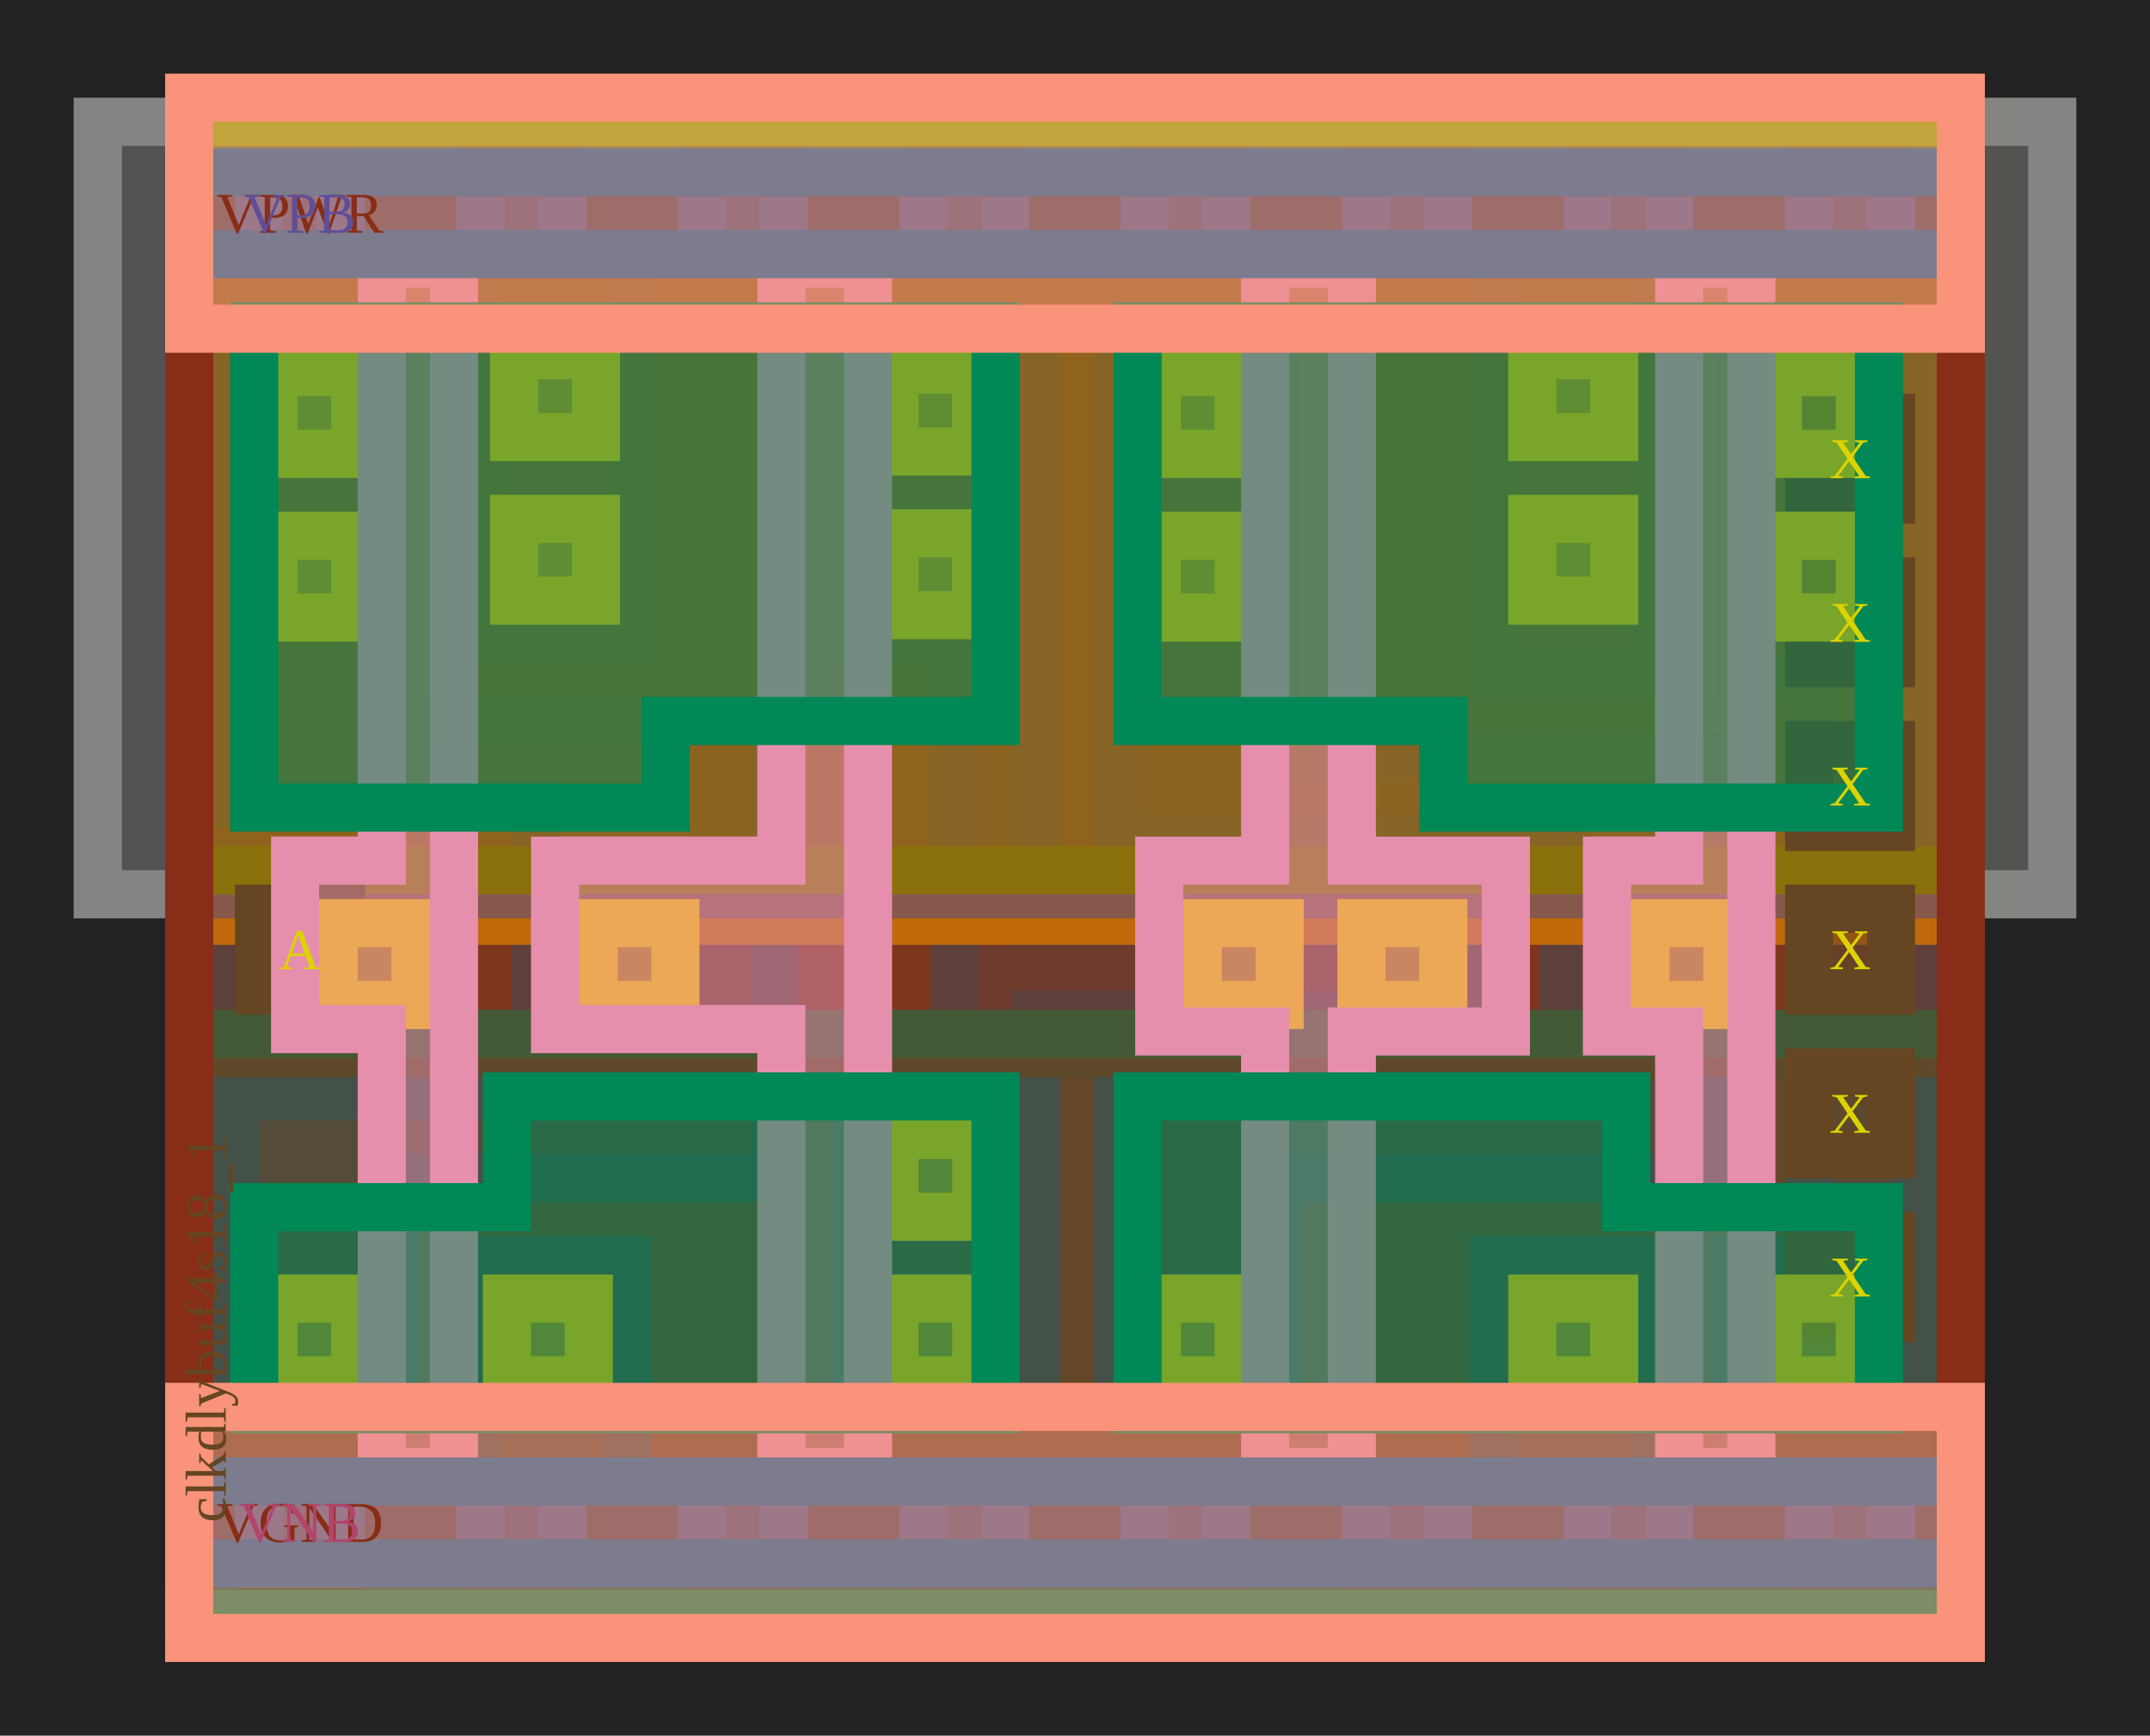
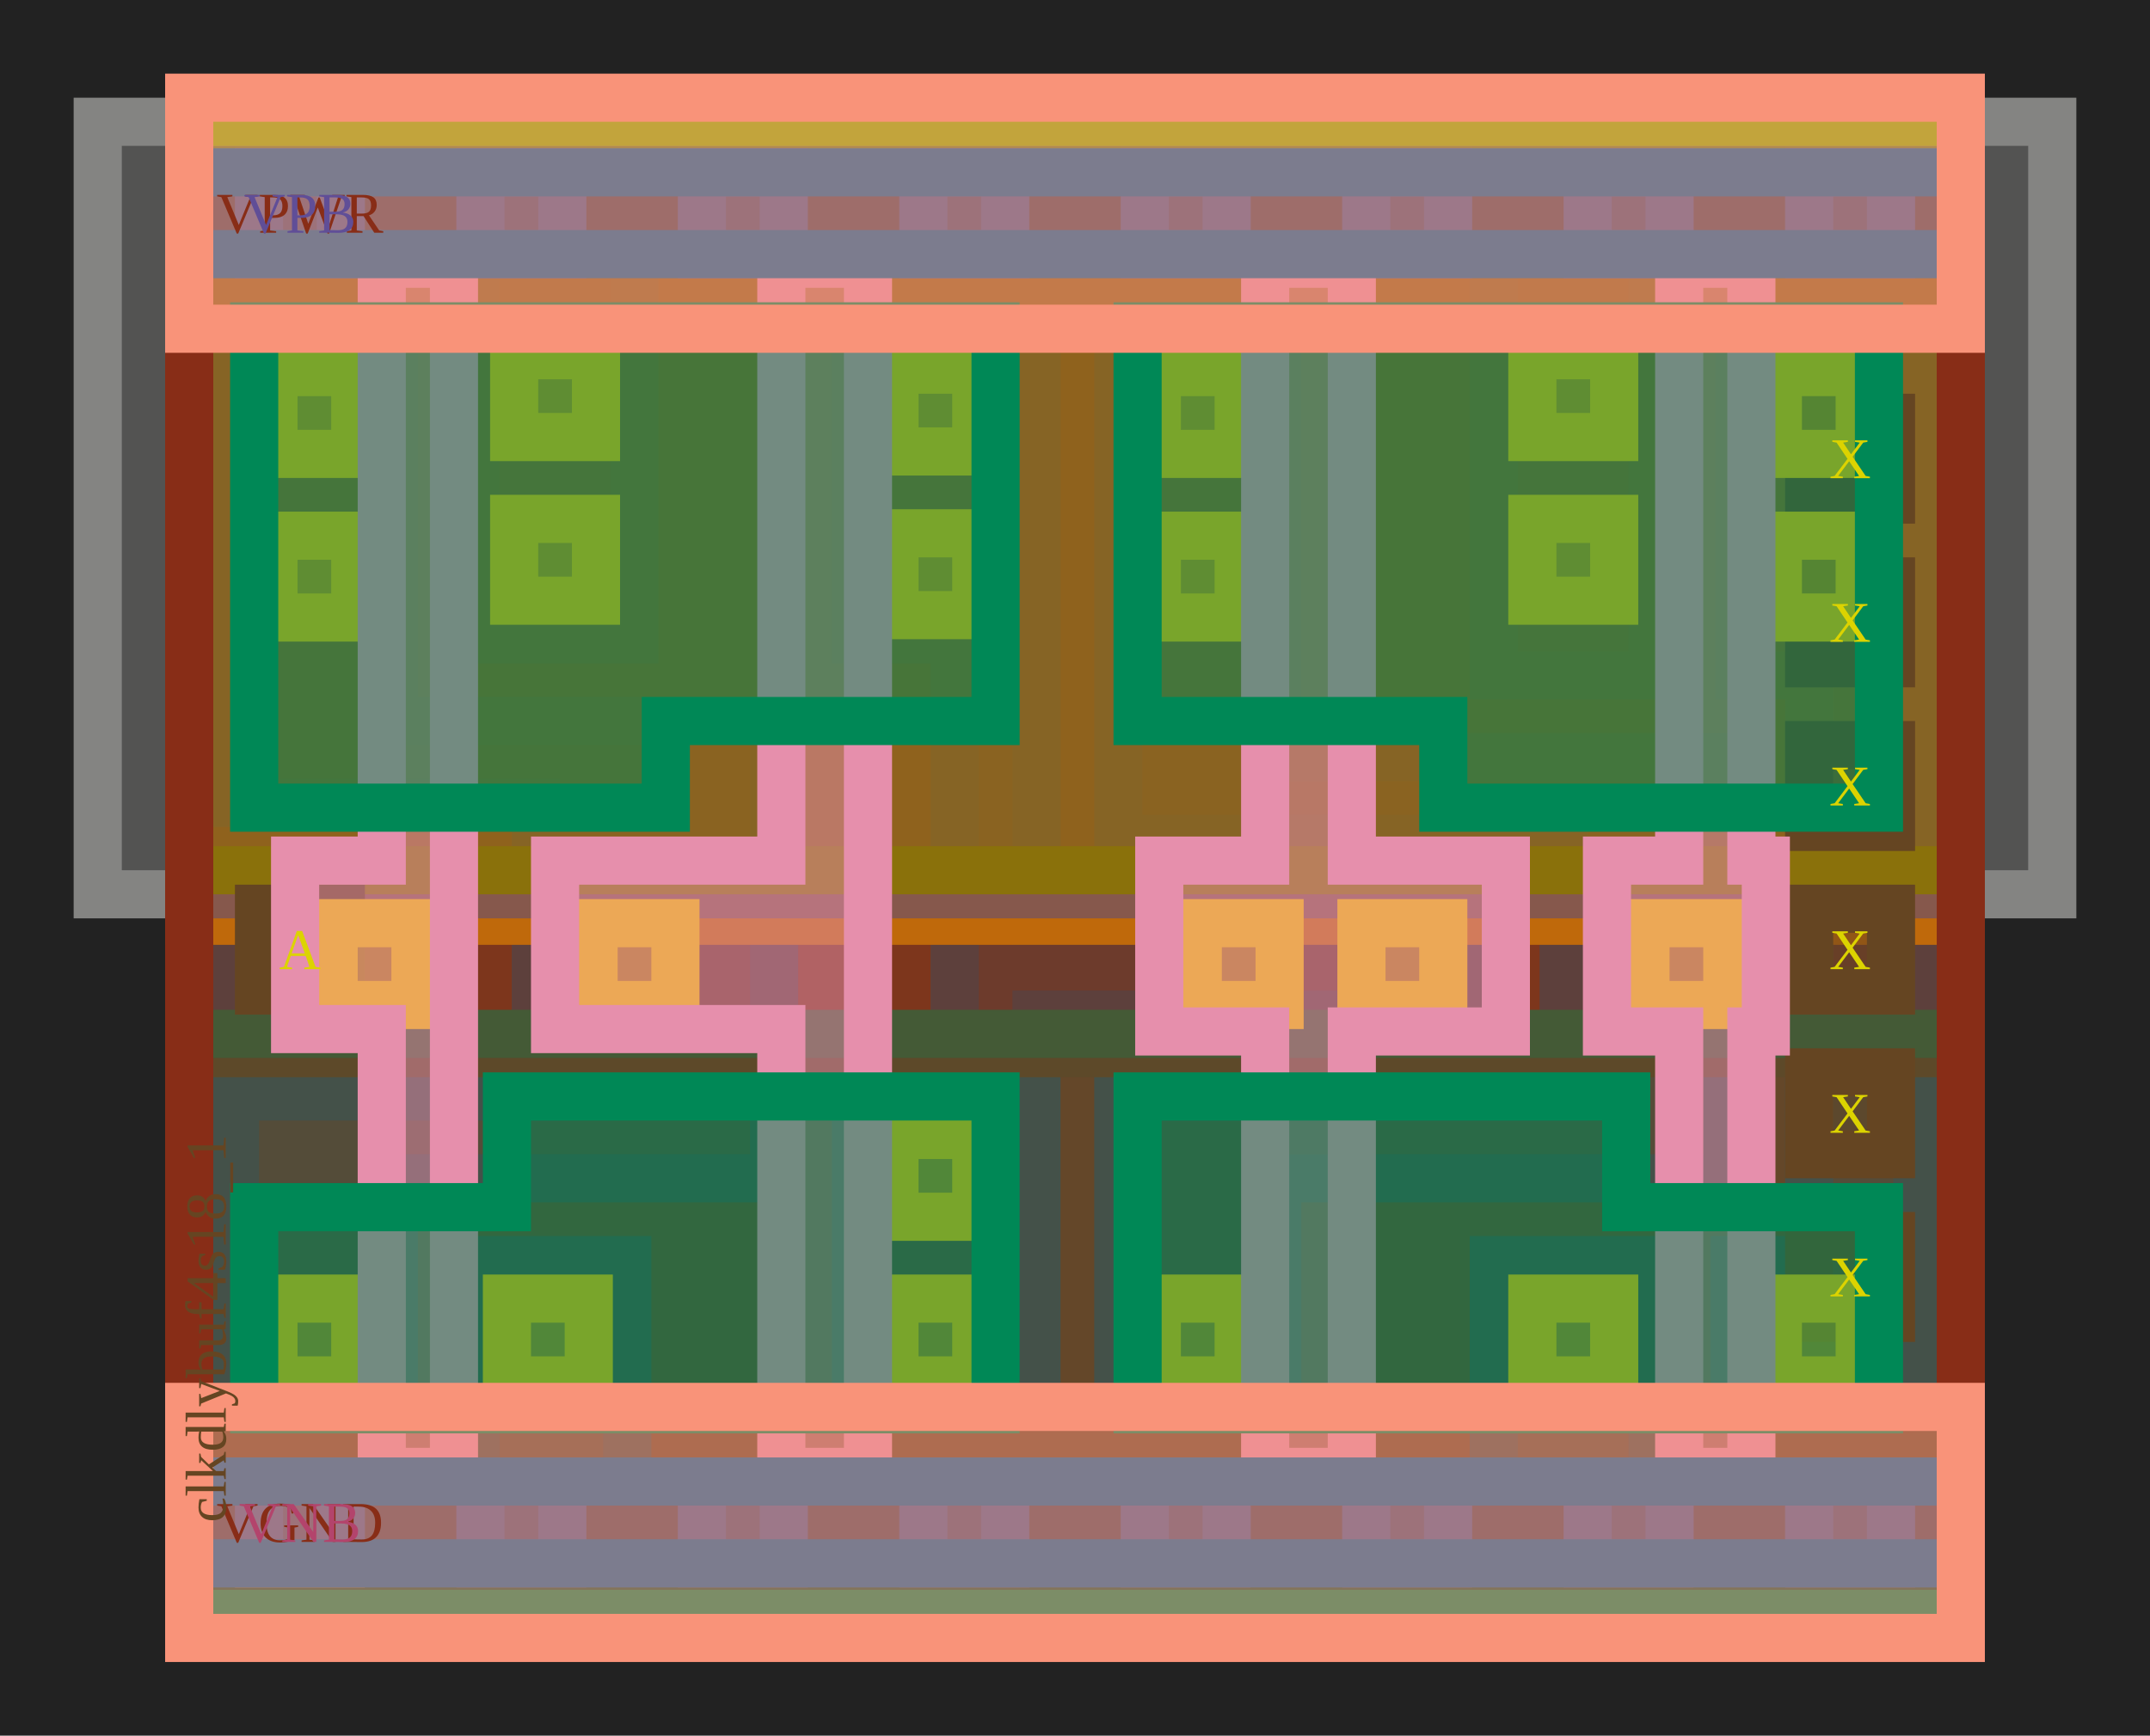
<svg xmlns="http://www.w3.org/2000/svg" width="44.66" height="36.06" viewBox="-3.93 -31.63 44.66 36.06">
  <defs>
    <style type="text/css">
.l67d44 {stroke: #875692; fill: #875692; fill-opacity: 0.5;}
.l122d16 {stroke: #F6A600; fill: #F6A600; fill-opacity: 0.5;}
.l93d44 {stroke: #008856; fill: #008856; fill-opacity: 0.5;}
.l78d44 {stroke: #F6A600; fill: #F6A600; fill-opacity: 0.5;}
.l236d0 {stroke: #E25822; fill: #E25822; fill-opacity: 0.5;}
.l66d44 {stroke: #F3C300; fill: #F3C300; fill-opacity: 0.5;}
.l95d20 {stroke: #654522; fill: #654522; fill-opacity: 0.5;}
.l94d20 {stroke: #8DB600; fill: #8DB600; fill-opacity: 0.5;}
.l81d4 {stroke: #882D17; fill: #882D17; fill-opacity: 0.5;}
.l68d16 {stroke: #E25822; fill: #E25822; fill-opacity: 0.5;}
.l67d20 {stroke: #0067A5; fill: #0067A5; fill-opacity: 0.5;}
.l64d20 {stroke: #848482; fill: #848482; fill-opacity: 0.5;}
.l66d20 {stroke: #E68FAC; fill: #E68FAC; fill-opacity: 0.5;}
.l64d16 {stroke: #DCD300; fill: #DCD300; fill-opacity: 0.5;}
.l67d16 {stroke: #654522; fill: #654522; fill-opacity: 0.5;}
.l65d20 {stroke: #008856; fill: #008856; fill-opacity: 0.5;}
.l68d20 {stroke: #F99379; fill: #F99379; fill-opacity: 0.5;}
.l64t5 {stroke: none; fill: #604E97;}
.l67t5 {stroke: none; fill: #DCD300;}
.l68t5 {stroke: none; fill: #882D17;}
.l83t44 {stroke: none; fill: #654522;}
.l64t59 {stroke: none; fill: #B3446C;}
</style>
  </defs>
  <rect x="-3.93" y="-31.63" width="44.66" height="36.06" fill="#222222" stroke="none" />
  <g id="sky130_fd_sc_hd__clkdlybuf4s18_1" transform="scale(1 -1)">
-     <polygon id="0x14c4630" class="l236d0" points="0,0 36.8,0 36.8,27.2 0,27.2" />
-     <polygon id="0x149e260" class="l68d16" points="1.45,26.35 3.15,26.35 3.15,28.05 1.45,28.05" />
-     <polygon id="0x1474910" class="l68d16" points="1.45,-0.85 3.15,-0.85 3.15,0.85 1.45,0.85" />
-     <polygon id="0x1478a70" class="l64d16" points="1.45,26.35 3.15,26.35 3.15,28.05 1.45,28.05" />
-     <polygon id="0x1486210" class="l122d16" points="1.45,-0.85 3.15,-0.85 3.15,0.85 1.45,0.85" />
-     <polygon id="0x146e460" class="l67d20" points="35.9,24.65 32.2,24.65 32.2,17.6 33.65,17.6 33.65,5.45 32.1,5.45 32.1,2.55 35.9,2.55" />
-     <polygon id="0x14a1960" class="l67d20" points="31.95,15.9 22.6,15.9 22.6,24.65 19.3,24.65 19.3,14.2 28.55,14.2 28.55,8.85 19.3,8.85 19.3,2.55 22.6,2.55 22.6,7.15 31.95,7.15" />
-     <polygon id="0x14a19d0" class="l67d20" points="26.85,12.5 17.6,12.5 17.6,24.65 13.85,24.65 13.85,18.35 15.9,18.35 15.9,8.25 13.85,8.25 13.85,2.55 17.6,2.55 17.6,10.55 26.85,10.55" />
-     <polygon id="0x1146090" class="l67d20" points="36.8,0.85 30.4,0.85 30.4,5.45 27.1,5.45 27.1,0.85 9.1,0.85 9.1,5.45 5.95,5.45 5.95,0.85 0,0.85 0,-0.85 36.8,-0.85" />
-     <polygon id="0x14b1f90" class="l67d20" points="36.8,28.05 0,28.05 0,26.35 5.95,26.35 5.95,18.35 9.25,18.35 9.25,26.35 27.1,26.35 27.1,17.6 30.4,17.6 30.4,26.35 36.8,26.35" />
-     <polygon id="0x1146100" class="l67d20" points="12.15,16.65 4.25,16.65 4.25,24.65 0.95,24.65 0.95,14.95 7.2,14.95 7.2,8.85 0.95,8.85 0.95,2.55 4.25,2.55 4.25,7.15 12.15,7.15" />
-     <polygon id="0x149d0b0" class="l67d20" points="1,10.55 5.5,10.55 5.5,13.25 1,13.25" />
-     <polygon id="0x118d4d0" class="l95d20" points="0,9.75 36.8,9.75 36.8,13.45 0,13.45" />
-     <polygon id="0x1314ec0" class="l78d44" points="0,12.5 36.8,12.5 36.8,27.2 0,27.2" />
-     <polygon id="0x146f050" class="l93d44" points="0,-1.9 36.8,-1.9 36.8,10.15 0,10.15" />
-     <polygon id="0x11d4cc0" class="l64d20" points="-1.9,13.05 38.7,13.05 38.7,29.1 -1.9,29.1" />
-     <polygon id="0x11d4d30" class="l94d20" points="0,13.55 36.8,13.55 36.8,29.1 0,29.1" />
-     <polygon id="0x13ad730" class="l81d4" points="0,0 36.8,0 36.8,27.2 0,27.2" />
-     <polygon id="0x13a5540" class="l67d44" points="1.45,26.35 3.15,26.35 3.15,28.05 1.45,28.05" />
-     <polygon id="0x13a55b0" class="l67d44" points="1.45,-0.85 3.15,-0.85 3.15,0.85 1.45,0.85" />
-     <polygon id="0x14819b0" class="l67d44" points="6.05,-0.85 7.75,-0.85 7.75,0.85 6.05,0.85" />
-     <polygon id="0x1481a80" class="l67d44" points="6.05,26.35 7.75,26.35 7.75,28.05 6.05,28.05" />
-     <polygon id="0x1484370" class="l67d44" points="10.65,-0.85 12.35,-0.85 12.35,0.85 10.65,0.85" />
-     <polygon id="0x1399fe0" class="l67d44" points="10.65,26.35 12.35,26.35 12.35,28.05 10.65,28.05" />
-     <polygon id="0x139a0b0" class="l67d44" points="15.25,-0.85 16.95,-0.85 16.95,0.85 15.25,0.85" />
-     <polygon id="0x125b060" class="l67d44" points="15.25,26.35 16.95,26.35 16.95,28.05 15.25,28.05" />
-     <polygon id="0x12e67d0" class="l67d44" points="19.85,-0.85 21.55,-0.85 21.55,0.85 19.85,0.85" />
-     <polygon id="0x12e68a0" class="l67d44" points="19.85,26.35 21.55,26.35 21.55,28.05 19.85,28.05" />
-     <polygon id="0x13156b0" class="l67d44" points="24.45,-0.85 26.15,-0.85 26.15,0.85 24.45,0.85" />
-     <polygon id="0x11b5180" class="l67d44" points="24.45,26.35 26.15,26.35 26.15,28.05 24.45,28.05" />
-     <polygon id="0x11b5250" class="l67d44" points="33.65,26.35 35.35,26.35 35.35,28.05 33.65,28.05" />
-     <polygon id="0x124b5f0" class="l67d44" points="33.65,-0.85 35.35,-0.85 35.35,0.85 33.65,0.85" />
-     <polygon id="0x12643f0" class="l67d44" points="29.05,26.35 30.75,26.35 30.75,28.05 29.05,28.05" />
-     <polygon id="0x12644c0" class="l67d44" points="29.05,-0.85 30.75,-0.85 30.75,0.85 29.05,0.85" />
-     <polygon id="0x1337070" class="l67d16" points="33.65,4.25 35.35,4.25 35.35,5.95 33.65,5.95" />
-     <polygon id="0x1450de0" class="l67d16" points="33.65,7.65 35.35,7.65 35.35,9.35 33.65,9.35" />
-     <polygon id="0x1333d30" class="l67d16" points="33.65,11.05 35.35,11.05 35.35,12.75 33.65,12.75" />
-     <polygon id="0x1333e00" class="l67d16" points="33.65,14.45 35.35,14.45 35.35,16.15 33.65,16.15" />
-     <polygon id="0x13ac840" class="l67d16" points="33.65,17.85 35.35,17.85 35.35,19.55 33.65,19.55" />
-     <polygon id="0x1416330" class="l67d16" points="33.65,21.25 35.35,21.25 35.35,22.95 33.65,22.95" />
-     <polygon id="0x1416400" class="l67d16" points="1.45,11.05 3.15,11.05 3.15,12.75 1.45,12.75" />
-     <polygon id="0x149ae60" class="l66d44" points="14.65,2.95 16.35,2.95 16.35,4.65 14.65,4.65" />
-     <polygon id="0x11eedf0" class="l66d44" points="14.65,6.35 16.35,6.35 16.35,8.05 14.65,8.05" />
-     <polygon id="0x11eeec0" class="l66d44" points="14.65,18.85 16.35,18.85 16.35,20.55 14.65,20.55" />
-     <polygon id="0x13e19a0" class="l66d44" points="14.65,22.25 16.35,22.25 16.35,23.95 14.65,23.95" />
-     <polygon id="0x1491980" class="l66d44" points="8.4,10.75 10.1,10.75 10.1,12.45 8.4,12.45" />
-     <polygon id="0x14919f0" class="l66d44" points="6.75,19.15 8.45,19.15 8.45,20.85 6.75,20.85" />
-     <polygon id="0x1194e10" class="l66d44" points="6.75,22.55 8.45,22.55 8.45,24.25 6.75,24.25" />
-     <polygon id="0x1194ee0" class="l66d44" points="6.6,2.95 8.3,2.95 8.3,4.65 6.6,4.65" />
-     <polygon id="0x127f060" class="l66d44" points="33,2.95 34.7,2.95 34.7,4.65 33,4.65" />
-     <polygon id="0x127f130" class="l66d44" points="33,18.8 34.7,18.8 34.7,20.5 33,20.5" />
-     <polygon id="0x148d1f0" class="l66d44" points="33,22.2 34.7,22.2 34.7,23.9 33,23.9" />
-     <polygon id="0x148d2c0" class="l66d44" points="30.25,10.75 31.95,10.75 31.95,12.45 30.25,12.45" />
-     <polygon id="0x119a740" class="l66d44" points="27.9,2.95 29.6,2.95 29.6,4.65 27.9,4.65" />
-     <polygon id="0x119a810" class="l66d44" points="27.9,19.15 29.6,19.15 29.6,20.85 27.9,20.85" />
-     <polygon id="0x1263830" class="l66d44" points="27.9,22.55 29.6,22.55 29.6,24.25 27.9,24.25" />
-     <polygon id="0x1263900" class="l66d44" points="24.35,10.75 26.05,10.75 26.05,12.45 24.35,12.45" />
-     <polygon id="0x12704a0" class="l66d44" points="20.95,10.75 22.65,10.75 22.65,12.45 20.95,12.45" />
-     <polygon id="0x1270570" class="l66d44" points="20.1,2.95 21.8,2.95 21.8,4.65 20.1,4.65" />
-     <polygon id="0x12b5640" class="l66d44" points="20.1,18.8 21.8,18.8 21.8,20.5 20.1,20.5" />
-     <polygon id="0x12b5710" class="l66d44" points="20.1,22.2 21.8,22.2 21.8,23.9 20.1,23.9" />
-     <polygon id="0x13a9850" class="l66d44" points="3,10.75 4.7,10.75 4.7,12.45 3,12.45" />
-     <polygon id="0x13a9920" class="l66d44" points="1.75,2.95 3.45,2.95 3.45,4.65 1.75,4.65" />
-     <polygon id="0x1461940" class="l66d44" points="1.75,18.8 3.45,18.8 3.45,20.5 1.75,20.5" />
-     <polygon id="0x1461a10" class="l66d44" points="1.75,22.2 3.45,22.2 3.45,23.9 1.75,23.9" />
-     <polygon id="0x1192b30" class="l66d20" points="32.45,26.15 30.95,26.15 30.95,13.75 29.45,13.75 29.45,10.2 30.95,10.2 30.95,1.05 32.45,1.05" />
-     <polygon id="0x1192ba0" class="l66d20" points="27.35,13.75 24.15,13.75 24.15,26.15 22.35,26.15 22.35,13.75 20.15,13.75 20.15,10.2 22.35,10.2 22.35,1.05 24.15,1.05 24.15,10.2 27.35,10.2" />
-     <polygon id="0x1260dd0" class="l66d20" points="14.1,26.15 12.3,26.15 12.3,13.75 7.6,13.75 7.6,10.25 12.3,10.25 12.3,1.05 14.1,1.05" />
-     <polygon id="0x1260e40" class="l66d20" points="5.5,26.15 4,26.15 4,13.75 2.2,13.75 2.2,10.25 4,10.25 4,1.05 5.5,1.05" />
-     <polygon id="0x1260eb0" class="l65d20" points="35.1,6.55 29.85,6.55 29.85,8.85 19.7,8.85 19.7,2.35 35.1,2.35" />
-     <polygon id="0x1260f20" class="l65d20" points="35.1,24.85 19.7,24.85 19.7,16.65 26.05,16.65 26.05,14.85 35.1,14.85" />
-     <polygon id="0x132c6c0" class="l65d20" points="16.75,8.85 6.6,8.85 6.6,6.55 1.35,6.55 1.35,2.35 16.75,2.35" />
-     <polygon id="0x132c730" class="l65d20" points="16.75,24.85 1.35,24.85 1.35,14.85 9.9,14.85 9.9,16.65 16.75,16.65" />
-     <polygon id="0x13c8d30" class="l67d20" points="0,28.05 0,26.35 36.8,26.35 36.8,28.05" />
-     <polygon id="0x13c8d30" class="l67d20" points="0,0.85 0,-0.85 36.8,-0.85 36.8,0.85" />
-     <polygon id="0x13c8d30" class="l68d20" points="0,2.4 0,-2.4 36.8,-2.4 36.8,2.4" />
-     <polygon id="0x13c8d30" class="l68d20" points="0,29.6 0,24.8 36.8,24.8 36.8,29.6" />
-     <text id="0x117b090" class="l68t5" text-anchor="middle" dominant-baseline="central" transform="translate(2.3 27.2) scale(0.1) scale(1 -1)">VPWR</text>
-     <text id="0x118d420" class="l68t5" text-anchor="middle" dominant-baseline="central" transform="translate(2.3 0) scale(0.1) scale(1 -1)">VGND</text>
-     <text id="0x1373cd0" class="l67t5" text-anchor="middle" dominant-baseline="central" transform="translate(2.3 11.9) scale(0.1) scale(1 -1)">A</text>
-     <text id="0x124e030" class="l67t5" text-anchor="middle" dominant-baseline="central" transform="translate(34.5 8.5) scale(0.1) scale(1 -1)">X</text>
-     <text id="0x124e0c0" class="l67t5" text-anchor="middle" dominant-baseline="central" transform="translate(34.5 5.1) scale(0.1) scale(1 -1)">X</text>
-     <text id="0x12c9d80" class="l67t5" text-anchor="middle" dominant-baseline="central" transform="translate(34.5 15.3) scale(0.1) scale(1 -1)">X</text>
-     <text id="0x12c9e30" class="l67t5" text-anchor="middle" dominant-baseline="central" transform="translate(34.5 18.7) scale(0.1) scale(1 -1)">X</text>
-     <text id="0x12d0d60" class="l67t5" text-anchor="middle" dominant-baseline="central" transform="translate(34.5 22.1) scale(0.1) scale(1 -1)">X</text>
-     <text id="0x12d0e10" class="l67t5" text-anchor="middle" dominant-baseline="central" transform="translate(34.5 11.9) scale(0.1) scale(1 -1)">X</text>
-     <text id="0x132c7a0" class="l64t5" text-anchor="middle" dominant-baseline="central" transform="translate(2.3 27.2) scale(0.1) scale(1 -1)">VPB</text>
-     <text id="0x1360440" class="l64t59" text-anchor="middle" dominant-baseline="central" transform="translate(2.3 0) scale(0.1) scale(1 -1)">VNB</text>
-     <text id="0x13604f0" class="l83t44" text-anchor="start" dominant-baseline="text-before-edge" transform="translate(0 0) rotate(90) scale(0.1) scale(1 -1)">clkdlybuf4s18_1</text>
+     <polygon id="0x1aa6630" class="l236d0" points="0,0 36.8,0 36.8,27.2 0,27.2" />
+     <polygon id="0x1a80260" class="l68d16" points="1.45,26.35 3.15,26.35 3.15,28.05 1.45,28.05" />
+     <polygon id="0x1a56910" class="l68d16" points="1.45,-0.85 3.15,-0.85 3.15,0.85 1.45,0.85" />
+     <polygon id="0x1a5aa70" class="l64d16" points="1.45,26.35 3.15,26.35 3.15,28.05 1.45,28.05" />
+     <polygon id="0x1a68210" class="l122d16" points="1.45,-0.85 3.15,-0.85 3.15,0.85 1.45,0.85" />
+     <polygon id="0x1a50460" class="l67d20" points="35.9,24.65 32.2,24.65 32.2,17.6 33.65,17.6 33.65,5.45 32.1,5.45 32.1,2.55 35.9,2.55" />
+     <polygon id="0x1a83960" class="l67d20" points="31.95,15.9 22.6,15.9 22.6,24.65 19.3,24.65 19.3,14.2 28.55,14.2 28.55,8.85 19.3,8.85 19.3,2.55 22.6,2.55 22.6,7.15 31.95,7.15" />
+     <polygon id="0x1a839d0" class="l67d20" points="26.85,12.5 17.6,12.5 17.6,24.65 13.85,24.65 13.85,18.35 15.9,18.35 15.9,8.25 13.85,8.25 13.85,2.55 17.6,2.55 17.6,10.55 26.85,10.55" />
+     <polygon id="0x1728090" class="l67d20" points="36.8,0.85 30.4,0.85 30.4,5.45 27.1,5.45 27.1,0.85 9.1,0.85 9.1,5.45 5.95,5.45 5.95,0.85 0,0.85 0,-0.85 36.8,-0.85" />
+     <polygon id="0x1a93f90" class="l67d20" points="36.8,28.05 0,28.05 0,26.35 5.95,26.35 5.95,18.35 9.25,18.35 9.25,26.35 27.1,26.35 27.1,17.6 30.4,17.6 30.4,26.35 36.8,26.35" />
+     <polygon id="0x1728100" class="l67d20" points="12.15,16.65 4.25,16.65 4.25,24.65 0.95,24.65 0.95,14.95 7.2,14.95 7.2,8.85 0.95,8.85 0.95,2.55 4.25,2.55 4.25,7.15 12.15,7.15" />
+     <polygon id="0x1a7f0b0" class="l67d20" points="1,10.55 5.5,10.55 5.5,13.25 1,13.25" />
+     <polygon id="0x176f4d0" class="l95d20" points="0,9.75 36.8,9.75 36.8,13.45 0,13.45" />
+     <polygon id="0x18f6ec0" class="l78d44" points="0,12.5 36.8,12.5 36.8,27.2 0,27.2" />
+     <polygon id="0x1a51050" class="l93d44" points="0,-1.9 36.8,-1.9 36.8,10.15 0,10.15" />
+     <polygon id="0x17b6cc0" class="l64d20" points="-1.9,13.05 38.7,13.05 38.7,29.1 -1.9,29.1" />
+     <polygon id="0x17b6d30" class="l94d20" points="0,13.55 36.8,13.55 36.8,29.1 0,29.1" />
+     <polygon id="0x198f730" class="l81d4" points="0,0 36.8,0 36.8,27.2 0,27.2" />
+     <polygon id="0x1987540" class="l67d44" points="1.45,26.35 3.15,26.35 3.15,28.05 1.45,28.05" />
+     <polygon id="0x19875b0" class="l67d44" points="1.45,-0.85 3.15,-0.85 3.15,0.85 1.45,0.85" />
+     <polygon id="0x1a639b0" class="l67d44" points="6.05,-0.85 7.75,-0.85 7.75,0.85 6.05,0.85" />
+     <polygon id="0x1a63a80" class="l67d44" points="6.05,26.35 7.75,26.35 7.75,28.05 6.05,28.05" />
+     <polygon id="0x1a66370" class="l67d44" points="10.65,-0.85 12.35,-0.85 12.35,0.85 10.65,0.85" />
+     <polygon id="0x197bfe0" class="l67d44" points="10.65,26.35 12.35,26.35 12.35,28.05 10.65,28.05" />
+     <polygon id="0x197c0b0" class="l67d44" points="15.25,-0.85 16.95,-0.85 16.95,0.85 15.25,0.85" />
+     <polygon id="0x183d060" class="l67d44" points="15.25,26.35 16.95,26.35 16.95,28.05 15.25,28.05" />
+     <polygon id="0x18c87d0" class="l67d44" points="19.85,-0.85 21.55,-0.85 21.55,0.85 19.85,0.85" />
+     <polygon id="0x18c88a0" class="l67d44" points="19.85,26.35 21.55,26.35 21.55,28.05 19.85,28.05" />
+     <polygon id="0x18f76b0" class="l67d44" points="24.45,-0.85 26.15,-0.85 26.15,0.85 24.45,0.85" />
+     <polygon id="0x1797180" class="l67d44" points="24.45,26.35 26.15,26.35 26.15,28.05 24.45,28.05" />
+     <polygon id="0x1797250" class="l67d44" points="33.65,26.35 35.35,26.35 35.35,28.05 33.65,28.05" />
+     <polygon id="0x182d5f0" class="l67d44" points="33.65,-0.85 35.35,-0.85 35.35,0.85 33.65,0.85" />
+     <polygon id="0x18463f0" class="l67d44" points="29.05,26.35 30.75,26.35 30.75,28.05 29.05,28.05" />
+     <polygon id="0x18464c0" class="l67d44" points="29.05,-0.85 30.75,-0.85 30.75,0.85 29.05,0.85" />
+     <polygon id="0x1919070" class="l67d16" points="33.65,4.25 35.35,4.25 35.35,5.95 33.65,5.95" />
+     <polygon id="0x1a32de0" class="l67d16" points="33.65,7.65 35.35,7.65 35.35,9.35 33.65,9.35" />
+     <polygon id="0x1915d30" class="l67d16" points="33.65,11.05 35.35,11.05 35.35,12.75 33.65,12.75" />
+     <polygon id="0x1915e00" class="l67d16" points="33.65,14.45 35.35,14.45 35.35,16.15 33.65,16.15" />
+     <polygon id="0x198e840" class="l67d16" points="33.65,17.85 35.35,17.85 35.35,19.55 33.65,19.55" />
+     <polygon id="0x19f8330" class="l67d16" points="33.65,21.25 35.35,21.25 35.35,22.95 33.65,22.95" />
+     <polygon id="0x19f8400" class="l67d16" points="1.45,11.05 3.15,11.05 3.15,12.75 1.45,12.75" />
+     <polygon id="0x1a7ce60" class="l66d44" points="14.65,2.95 16.35,2.95 16.35,4.65 14.65,4.65" />
+     <polygon id="0x17d0df0" class="l66d44" points="14.65,6.35 16.35,6.35 16.35,8.05 14.65,8.05" />
+     <polygon id="0x17d0ec0" class="l66d44" points="14.65,18.85 16.35,18.85 16.35,20.55 14.65,20.55" />
+     <polygon id="0x19c39a0" class="l66d44" points="14.65,22.25 16.35,22.25 16.35,23.95 14.65,23.95" />
+     <polygon id="0x1a73980" class="l66d44" points="8.4,10.75 10.1,10.75 10.1,12.45 8.4,12.45" />
+     <polygon id="0x1a739f0" class="l66d44" points="6.75,19.15 8.45,19.15 8.45,20.85 6.75,20.85" />
+     <polygon id="0x1776e10" class="l66d44" points="6.75,22.55 8.45,22.55 8.45,24.25 6.75,24.25" />
+     <polygon id="0x1776ee0" class="l66d44" points="6.6,2.95 8.3,2.95 8.3,4.65 6.6,4.65" />
+     <polygon id="0x1861060" class="l66d44" points="33,2.95 34.7,2.95 34.7,4.65 33,4.65" />
+     <polygon id="0x1861130" class="l66d44" points="33,18.8 34.7,18.8 34.7,20.5 33,20.5" />
+     <polygon id="0x1a6f1f0" class="l66d44" points="33,22.2 34.7,22.2 34.7,23.9 33,23.9" />
+     <polygon id="0x1a6f2c0" class="l66d44" points="30.25,10.75 31.95,10.75 31.95,12.45 30.25,12.45" />
+     <polygon id="0x177c740" class="l66d44" points="27.9,2.95 29.6,2.95 29.6,4.65 27.9,4.65" />
+     <polygon id="0x177c810" class="l66d44" points="27.9,19.15 29.6,19.15 29.6,20.85 27.9,20.85" />
+     <polygon id="0x1845830" class="l66d44" points="27.9,22.55 29.6,22.55 29.6,24.25 27.9,24.25" />
+     <polygon id="0x1845900" class="l66d44" points="24.35,10.75 26.05,10.75 26.05,12.45 24.35,12.45" />
+     <polygon id="0x18524a0" class="l66d44" points="20.95,10.75 22.65,10.75 22.65,12.45 20.95,12.45" />
+     <polygon id="0x1852570" class="l66d44" points="20.1,2.95 21.8,2.95 21.8,4.65 20.1,4.65" />
+     <polygon id="0x1897640" class="l66d44" points="20.1,18.8 21.8,18.8 21.8,20.5 20.1,20.5" />
+     <polygon id="0x1897710" class="l66d44" points="20.1,22.2 21.8,22.2 21.8,23.9 20.1,23.9" />
+     <polygon id="0x198b850" class="l66d44" points="3,10.75 4.7,10.75 4.7,12.45 3,12.45" />
+     <polygon id="0x198b920" class="l66d44" points="1.75,2.95 3.45,2.95 3.45,4.65 1.75,4.65" />
+     <polygon id="0x1a43940" class="l66d44" points="1.75,18.8 3.45,18.8 3.45,20.5 1.75,20.5" />
+     <polygon id="0x1a43a10" class="l66d44" points="1.75,22.2 3.45,22.2 3.45,23.9 1.75,23.9" />
+     <polygon id="0x1774b30" class="l66d20" points="32.45,26.15 30.95,26.15 30.95,13.75 29.45,13.75 29.45,10.2 30.95,10.2 30.95,1.05 32.45,1.05 32.45,10.2 32.75,10.2 32.75,13.75 32.45,13.75" />
+     <polygon id="0x1774c80" class="l66d20" points="27.35,13.75 24.15,13.75 24.15,26.15 22.35,26.15 22.35,13.75 20.15,13.75 20.15,10.2 22.35,10.2 22.35,1.05 24.15,1.05 24.15,10.2 27.35,10.2" />
+     <polygon id="0x1842eb0" class="l66d20" points="14.1,26.15 12.3,26.15 12.3,13.75 7.6,13.75 7.6,10.25 12.3,10.25 12.3,1.05 14.1,1.05" />
+     <polygon id="0x1842f20" class="l66d20" points="5.5,26.15 4,26.15 4,13.75 2.2,13.75 2.2,10.25 4,10.25 4,1.05 5.5,1.05" />
+     <polygon id="0x190e6c0" class="l65d20" points="35.1,6.55 29.85,6.55 29.85,8.85 19.7,8.85 19.7,2.35 35.1,2.35" />
+     <polygon id="0x190e730" class="l65d20" points="35.1,24.85 19.7,24.85 19.7,16.65 26.05,16.65 26.05,14.85 35.1,14.85" />
+     <polygon id="0x190e7a0" class="l65d20" points="16.75,8.85 6.6,8.85 6.6,6.55 1.35,6.55 1.35,2.35 16.75,2.35" />
+     <polygon id="0x190e810" class="l65d20" points="16.75,24.85 1.35,24.85 1.35,14.85 9.9,14.85 9.9,16.65 16.75,16.65" />
+     <polygon id="0x198d460" class="l67d20" points="0,28.05 0,26.35 36.8,26.35 36.8,28.05" />
+     <polygon id="0x1a5b560" class="l67d20" points="0,0.85 0,-0.85 36.8,-0.85 36.8,0.85" />
+     <polygon id="0x1a5b560" class="l68d20" points="0,2.4 0,-2.4 36.8,-2.4 36.8,2.4" />
+     <polygon id="0x1a5b560" class="l68d20" points="0,29.6 0,24.8 36.8,24.8 36.8,29.6" />
+     <text id="0x175d090" class="l68t5" text-anchor="middle" dominant-baseline="central" transform="translate(2.3 27.2) scale(0.1) scale(1 -1)">VPWR</text>
+     <text id="0x176f420" class="l68t5" text-anchor="middle" dominant-baseline="central" transform="translate(2.3 0) scale(0.1) scale(1 -1)">VGND</text>
+     <text id="0x1955cd0" class="l67t5" text-anchor="middle" dominant-baseline="central" transform="translate(2.3 11.9) scale(0.1) scale(1 -1)">A</text>
+     <text id="0x1830030" class="l67t5" text-anchor="middle" dominant-baseline="central" transform="translate(34.5 8.5) scale(0.1) scale(1 -1)">X</text>
+     <text id="0x18300c0" class="l67t5" text-anchor="middle" dominant-baseline="central" transform="translate(34.5 5.1) scale(0.1) scale(1 -1)">X</text>
+     <text id="0x18abd80" class="l67t5" text-anchor="middle" dominant-baseline="central" transform="translate(34.5 15.3) scale(0.1) scale(1 -1)">X</text>
+     <text id="0x18abe30" class="l67t5" text-anchor="middle" dominant-baseline="central" transform="translate(34.5 18.7) scale(0.1) scale(1 -1)">X</text>
+     <text id="0x18b2d60" class="l67t5" text-anchor="middle" dominant-baseline="central" transform="translate(34.5 22.1) scale(0.1) scale(1 -1)">X</text>
+     <text id="0x18b2e10" class="l67t5" text-anchor="middle" dominant-baseline="central" transform="translate(34.5 11.9) scale(0.1) scale(1 -1)">X</text>
+     <text id="0x1942440" class="l64t5" text-anchor="middle" dominant-baseline="central" transform="translate(2.3 27.2) scale(0.1) scale(1 -1)">VPB</text>
+     <text id="0x19424f0" class="l64t59" text-anchor="middle" dominant-baseline="central" transform="translate(2.3 0) scale(0.1) scale(1 -1)">VNB</text>
+     <text id="0x198d320" class="l83t44" text-anchor="start" dominant-baseline="text-before-edge" transform="translate(0 0) rotate(90) scale(0.1) scale(1 -1)">clkdlybuf4s18_1</text>
  </g>
</svg>
